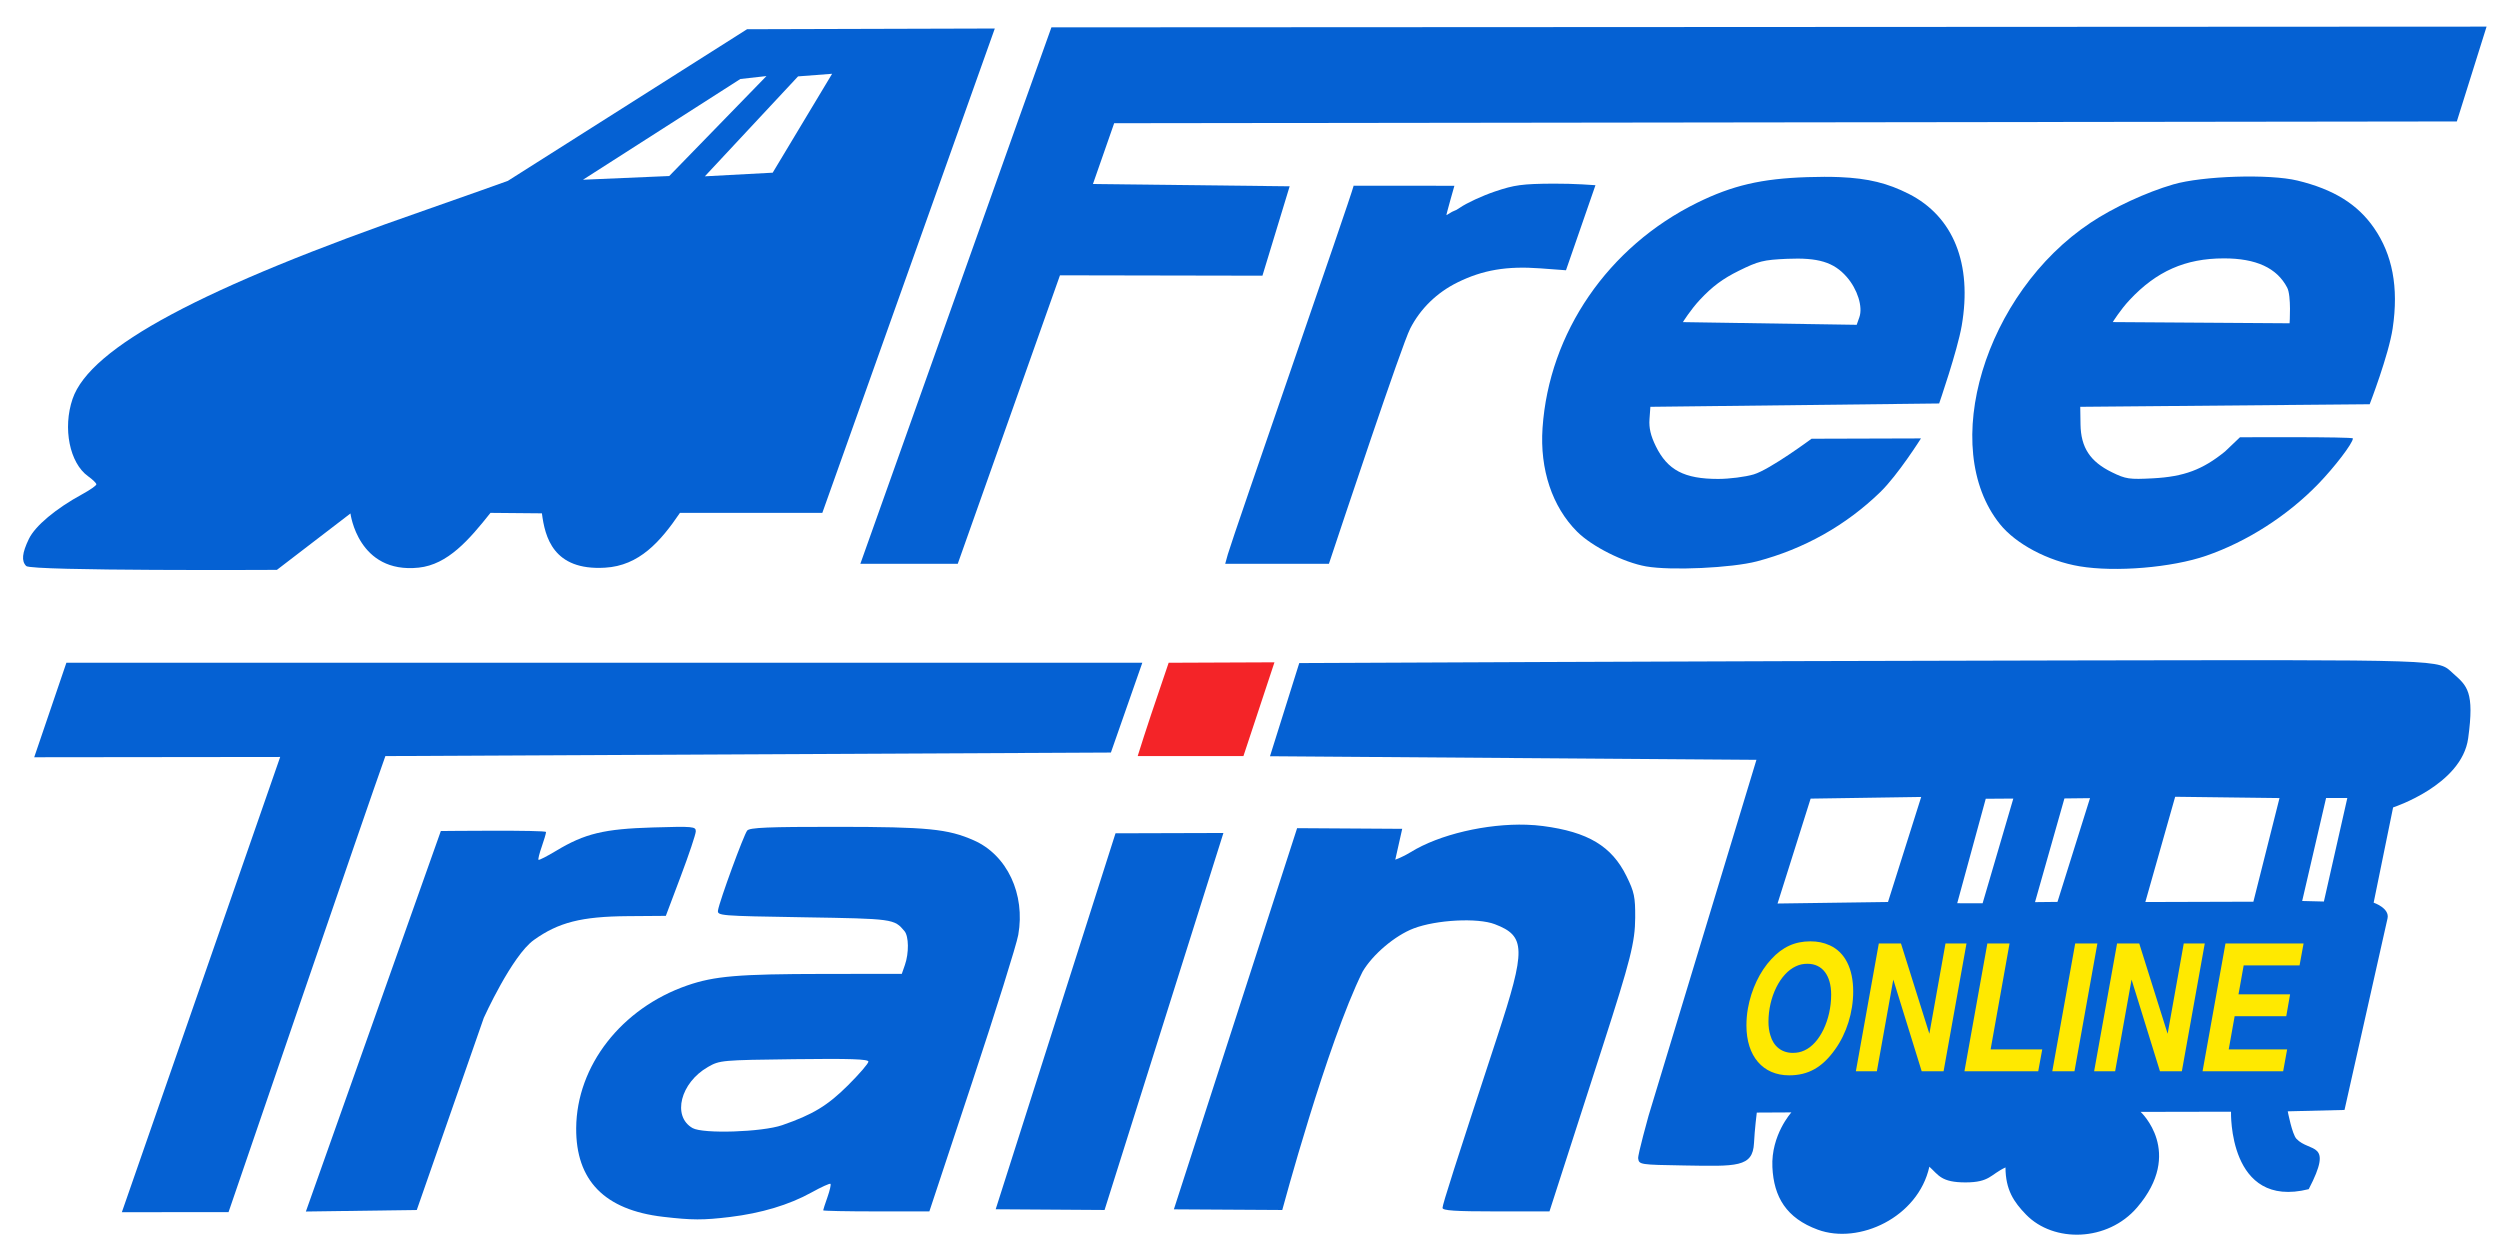
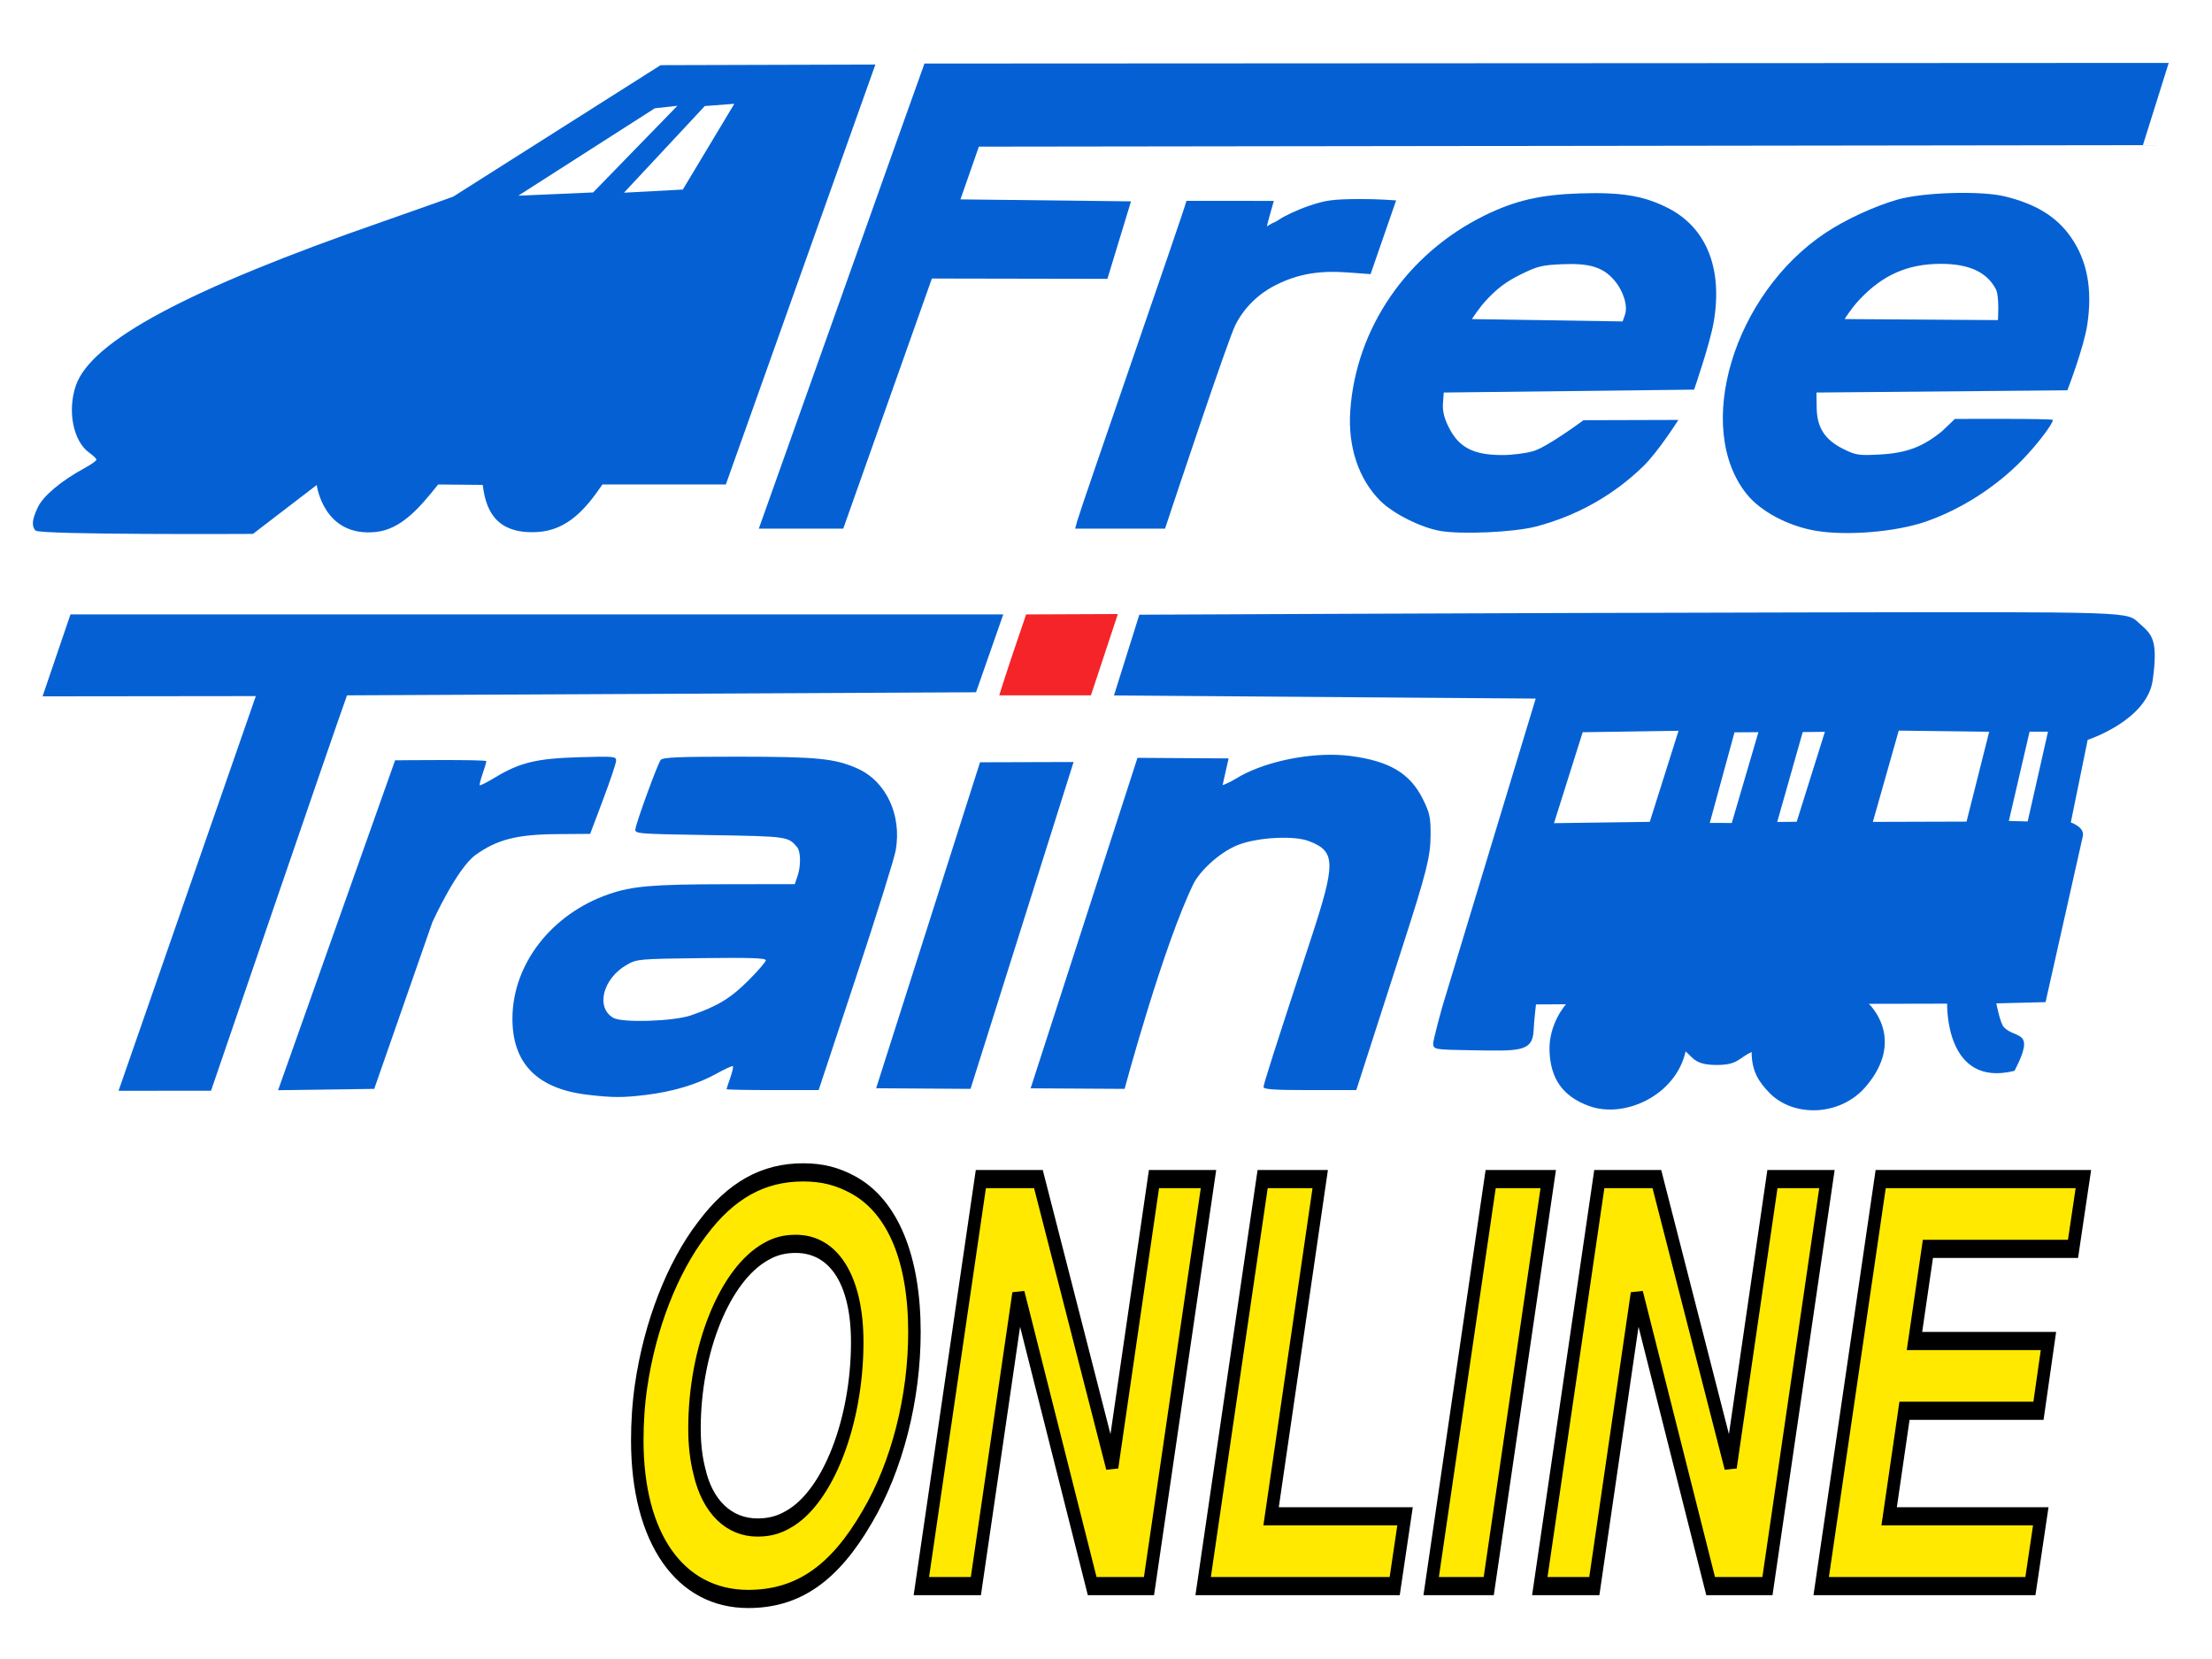
- <svg xmlns="http://www.w3.org/2000/svg" xmlns:xlink="http://www.w3.org/1999/xlink" version="1.1" id="svg1" width="1178.667" height="593.333" viewBox="0 0 1178.667 593.333">
+ <svg xmlns="http://www.w3.org/2000/svg" xmlns:xlink="http://www.w3.org/1999/xlink" version="1.1" id="svg1" width="1000" height="750" viewBox="0 0 1000 750">
  <defs id="defs1">
    <linearGradient id="linearGradient47">
      <stop style="stop-color:#000000;stop-opacity:1;" offset="0" id="stop47" />
      <stop style="stop-color:#000000;stop-opacity:0;" offset="1" id="stop48" />
    </linearGradient>
    <radialGradient xlink:href="#linearGradient47" id="radialGradient48" cx="1038.729" cy="436.45" fx="1038.729" fy="436.45" r="145.216" gradientTransform="matrix(1,0,0,0.2089407,0,345.2579)" gradientUnits="userSpaceOnUse" />
  </defs>
  <g id="g1">
-     <path style="fill:#0561d3" d="m 576.801,392.725 -50.877,0.148 -56.492,177.26 51.334,0.336 z" id="path46" />
-     <path style="fill:#0561d3" d="m 325.106,389.969 c -2.681,-0.248 -7.763,-0.133 -17.34,0.15 -23,0.682 -32.042,2.864 -45.533,10.99 -4.326,2.606 -8.083,4.521 -8.348,4.256 -0.265,-0.265 0.425,-3.05 1.533,-6.189 1.108,-3.14 2.014,-6.247 2.014,-6.904 0,-1.015 -49.594,-0.471 -49.594,-0.471 l -63.629,179.391 52.289,-0.723 31.604,-90.604 c 0,0 13.246,-29.281 23.613,-36.705 11.598,-8.306 22.455,-11.063 44.188,-11.225 l 18.014,-0.135 7.033,-18.666 c 3.868,-10.267 7.058,-19.781 7.09,-21.143 0.028,-1.166 -0.252,-1.776 -2.934,-2.023 z" id="path45" />
-     <path id="path43" style="fill:#0561d3" d="m 374.432,499.37 c 26.355,-0.325 35,-0.041 35,1.15 0,0.87 -4.349,5.913 -9.666,11.205 -9.594,9.55 -16.578,13.775 -31,18.76 -9.464,3.271 -37.31,4.17 -42.242,1.363 -9.728,-5.537 -5.739,-21.365 7.26,-28.811 5.523,-3.163 6.425,-3.246 40.648,-3.668 z m 20.164,-109.545 c -32.483,-0.018 -41.139,0.342 -42.316,1.76 -1.604,1.933 -13.052,33.192 -13.752,37.551 -0.418,2.606 0.501,2.683 40.369,3.334 42.376,0.692 42.68,0.733 47.535,6.521 2.058,2.453 2.158,10.336 0.203,15.945 l -1.465,4.199 -36.869,0.041 c -40.218,0.045 -51.482,0.997 -64.285,5.428 -30.999,10.728 -52.126,37.839 -52.363,67.197 -0.2,24.77 13.391,38.663 40.977,41.883 13.706,1.6 18.855,1.614 31.504,0.088 14.775,-1.782 27.962,-5.742 38.4,-11.533 4.639,-2.574 8.695,-4.419 9.014,-4.1 0.319,0.319 -0.326,3.149 -1.434,6.289 -1.108,3.14 -2.016,5.933 -2.016,6.207 0,0.274 11.267,0.5 25.035,0.5 h 25.033 l 20.211,-61 c 11.116,-33.55 20.878,-64.761 21.695,-69.357 3.413,-19.205 -5.233,-37.631 -20.912,-44.566 -12.259,-5.423 -21.752,-6.362 -64.564,-6.387 z" />
-     <path style="fill:#0561d3" d="m 719.703,388.829 c -18.73,-0.593 -41.147,4.561 -54.678,12.973 -3.631,2.257 -7.195,3.51 -7.195,3.51 l 3.264,-14.547 -49.549,-0.314 -58.105,179.715 51.105,0.305 c 0,0 21.069,-78.379 37.846,-112.314 4.687,-8.093 15.286,-17.08 24.105,-20.439 10.713,-4.081 30.134,-5.091 38.254,-1.99 14.638,5.59 14.769,11.591 1.16,53.043 -20.002,60.926 -25.801,79.058 -25.807,80.701 -0.01,1.275 5.923,1.666 25.209,1.666 h 25.215 l 10.207,-31.666 c 5.614,-17.417 12.337,-38.267 14.939,-46.334 13.062,-40.483 15.21,-48.987 15.268,-60.469 0.05,-9.847 -0.428,-12.118 -4.121,-19.619 -6.946,-14.109 -18.132,-20.819 -39.352,-23.604 -2.489,-0.327 -5.09,-0.53 -7.766,-0.615 z" id="path42" />
-     <path style="fill:#0561d3" d="m 31.299,312.469 -15.17,44.547 115.969,-0.133 -74.647,214.631 50.303,-0.047 c 0,0 66.1,-193.264 73.939,-214.998 l 342.059,-1.668 14.812,-42.332 z" id="path41" />
-     <path style="fill:#f42428" d="m 600.868,312.258 -49.881,0.211 c -6.35,18.51 -10.867,31.985 -14.607,44 h 49.855 z" id="path40" />
-     <path id="path34" style="fill:#0561d3" d="m 1025.519,375.65 49.192,0.61 -12.313,48.863 -50.943,0.153 z m 81.165,0.588 -11.044,48.803 -10.239,-0.257 11.268,-48.547 z m -157.473,0.259 -14.479,49.375 -11.969,-0.031 13.448,-49.251 z m 36.154,-0.195 -15.334,48.911 -10.592,0.112 13.868,-48.884 z m -79.585,-0.561 -15.65,49.521 -52.074,0.717 15.591,-49.456 z m 65.306,-64.352 c -165.644,0.289 -358.531,1.229 -358.531,1.229 l -13.797,43.922 229.342,1.691 -50.889,167.908 c 0,0 -5.103,18.352 -4.869,20 0.418,2.946 0.779,3.001 21.758,3.342 24.602,0.4 32.289,0.945 32.852,-10.559 0.314,-6.419 1.317,-14.379 1.317,-14.379 l 16.304,-0.082 c 0,0 -9.637,10.637 -8.949,25.783 0.641,14.108 6.585,24.069 21.42,29.514 19.379,7.112 47.295,-5.787 52.584,-29.699 4.394,3.992 5.581,7.418 17.076,7.406 11.495,-0.012 11.651,-3.72 18.814,-7.061 0.051,10.568 3.9,16.267 9.711,22.25 12.962,13.346 38.402,12.887 52.34,-3.375 22.311,-26.032 1.672,-45.063 1.672,-45.063 l 42.61,-0.085 c 0,0 -1.42,46.06 36.636,36.521 11.934,-22.888 0.476,-17.07 -5.796,-23.747 -2.055,-2.188 -4.095,-12.95 -4.095,-12.95 l 26.766,-0.654 20.268,-90.249 c 1.138,-4.903 -6.531,-7.471 -6.531,-7.471 l 9.168,-44.906 c 0,0 32.358,-10.515 35.389,-32.568 3.03,-22.053 -0.477,-24.723 -7.082,-30.588 -7.57,-6.722 0.522,-6.455 -185.486,-6.131 z" />
-     <path style="fill:#0561d3" d="m 638.202,87.559 c 0.03,-0.118 0.044,-0.19 0.041,-0.213 v -0.002 -0.002 -0.002 -0.002 0 0 0 0.002 c -0.018,0.015 -0.057,0.088 -0.115,0.219 z" id="path33" />
-     <path style="fill:#0561d3" d="m 732.366,86.581 c -14.7,0.097 -18.34,0.588 -27.6,3.717 -5.867,1.982 -13.283,5.414 -16.48,7.629 -3.197,2.214 -1.449,0.402 -6.336,3.504 -0.248,0.158 3.746,-13.844 3.746,-13.844 l -47.494,-0.027 c -1.724,6.729 -56.694,164.65 -59.336,173.83 l -1.219,4.412 h 48.897 c 5.828,-17.557 34.329,-103.104 38.316,-110.891 4.819,-9.409 12.564,-16.96 22.348,-21.785 11.868,-5.854 23.229,-7.779 38.994,-6.607 l 12.104,0.9 13.9,-40.102 c 0,0 -10.096,-0.801 -19.84,-0.736 z" id="path32" />
-     <path id="path30" style="fill:#0561d3" d="m 842.485,122.024 c 14.755,-0.649 22.054,1.558 28.158,8.51 5.082,5.789 7.708,14.119 5.99,19.006 l -1.264,3.596 -81.938,-1.266 c 0,0 3.603,-5.823 8.008,-10.531 5.883,-6.289 10.749,-9.916 18.334,-13.666 9.249,-4.573 11.617,-5.161 22.711,-5.648 z m 24.818,-38.521 c -4.52,-0.185 -9.527,-0.173 -15.205,0.01 -21.534,0.692 -35.343,3.903 -51.934,12.076 -42.01,20.696 -69.836,61.233 -72.908,106.213 -1.331,19.487 4.553,37.113 16.316,48.877 6.965,6.965 21.944,14.502 32.525,16.365 11.673,2.055 40.375,0.737 52.299,-2.402 22.157,-5.834 41.862,-16.905 58.092,-32.639 8.322,-8.068 19.186,-25.305 19.186,-25.305 l -51.586,0.152 c 0,0 -19.637,14.546 -27.295,16.82 -3.948,1.173 -11.481,2.131 -16.738,2.131 -15.991,0 -23.874,-4.144 -29.412,-15.463 -2.414,-4.935 -3.259,-8.566 -2.961,-12.721 l 0.416,-5.816 136.144,-1.576 c 0,0 8.606,-24.897 10.639,-36.66 5.049,-29.217 -3.925,-51.528 -25.014,-62.193 -9.817,-4.965 -19.003,-7.313 -32.565,-7.869 z" />
-     <path id="path28" style="fill:#0561d3" d="m 1048.405,121.817 c 15.287,-0.021 25.094,4.501 29.932,13.801 2.007,3.858 1.129,16.799 1.129,16.799 l -83.367,-0.566 c 0,0 3.559,-5.755 7.908,-10.404 12.716,-13.593 26.312,-19.604 44.398,-19.629 z m 5.711,-38.494 c -11.255,0.35 -22.59,1.606 -29.521,3.627 -12.727,3.711 -28.135,10.854 -38.955,18.057 -49.956,33.257 -71.808,105.925 -42.733,142.105 7.55,9.395 22.682,17.4 37.596,19.889 16.896,2.82 43.411,0.61 59.596,-4.967 19.237,-6.628 38.312,-18.836 52.828,-33.813 7.724,-7.968 16.383,-19.272 16.383,-21.516 0,-0.836 -53.248,-0.539 -53.248,-0.539 l -6.998,6.668 c -10.557,8.599 -19.394,11.9 -33.918,12.672 -11.297,0.601 -12.867,0.37 -19.494,-2.873 -10.241,-5.01 -14.591,-11.654 -14.758,-22.535 l -0.127,-8.297 136.459,-1.213 c 0,0 8.961,-23.219 10.836,-35.756 2.927,-19.573 -0.202,-34.88 -8.74,-47.277 -7.769,-11.281 -19.075,-18.292 -36.166,-22.428 -6.611,-1.6 -17.785,-2.155 -29.039,-1.805 z" />
-     <path id="path25" style="fill:#0561d3" d="m 349.049,37.241 12.309,-1.375 -45.838,47.127 -40.658,1.746 z m 27.205,-1.228 16.059,-1.226 -28.013,46.631 -31.982,1.71 z m 92.764,-22.568 -116.809,0.334 -112.777,71.498 c 0,0 -21.799,7.827 -38.666,13.686 C 95.016,135.693 42.484,163.8 34.213,188.073 c -4.7,13.794 -1.388,30.266 7.334,36.477 2.137,1.522 3.885,3.232 3.885,3.799 0,0.567 -2.942,2.631 -6.537,4.588 -12.566,6.839 -22.286,14.972 -25.275,21.146 -3.222,6.655 -3.594,10.445 -1.254,12.785 2.412,2.412 118.182,1.807 118.182,1.807 l 34.68,-26.594 c 0,0 3.553,28.558 32.178,25.543 13.743,-1.447 23.786,-13.167 33.834,-25.822 l 24.252,0.219 c 1.425,10.961 5.188,27.117 29.758,25.623 16.139,-0.912 26.165,-12.335 35.324,-25.842 h 67.127 z" />
-     <path style="fill:#0561d3" d="m 1172.338,12.553 -676.629,0.344 c 0,0 -10.928,30.297 -90.078,252.904 h 45.92 l 48.189,-136 95.459,0.178 12.83,-42.145 -92.748,-1.07 10.014,-28.672 633.016,-0.832 z" id="path1" />
-     <text xml:space="preserve" style="font-size:75.928px;writing-mode:lr-tb;direction:ltr;fill:#ffe900;fill-opacity:1;stroke-width:0;stroke:#000000;stroke-opacity:1;stroke-dasharray:none" x="888.524" y="463.848" id="text47" transform="scale(0.9183701,1.088886)">
-       <tspan id="tspan47" x="888.524" y="463.848" style="font-style:oblique;font-variant:normal;font-weight:bold;font-stretch:normal;font-size:75.928px;font-family:Helvetica;-inkscape-font-specification:'Helvetica, Bold Oblique';font-variant-ligatures:normal;font-variant-caps:normal;font-variant-numeric:normal;font-variant-east-asian:normal;stroke:#000000;stroke-width:0;stroke-opacity:1;fill:#ffe900;fill-opacity:1;stroke-dasharray:none">ONLINE</tspan>
+     <path style="fill:#0561d3;stroke-width:0.831" d="m 485.345,344.491 -42.296,0.123 -46.964,147.362 42.676,0.279 z" id="path46" />
+     <path style="fill:#0561d3;stroke-width:0.831" d="m 276.102,342.2 c -2.229,-0.206 -6.454,-0.111 -14.415,0.125 -19.121,0.567 -26.638,2.381 -37.853,9.137 -3.597,2.166 -6.72,3.758 -6.94,3.538 -0.22,-0.22 0.354,-2.535 1.275,-5.146 0.921,-2.61 1.674,-5.193 1.674,-5.74 0,-0.844 -41.229,-0.391 -41.229,-0.391 l -52.897,149.134 43.47,-0.601 26.273,-75.322 c 0,0 11.012,-24.343 19.631,-30.514 9.642,-6.905 18.668,-9.197 36.735,-9.331 l 14.975,-0.112 5.847,-15.518 c 3.216,-8.535 5.867,-16.445 5.894,-17.577 0.023,-0.969 -0.21,-1.476 -2.439,-1.682 z" id="path45" />
+     <path id="path43" style="fill:#0561d3;stroke-width:0.831" d="m 317.108,433.148 c 21.91,-0.27 29.097,-0.034 29.097,0.956 0,0.723 -3.616,4.916 -8.036,9.315 -7.976,7.939 -13.781,11.452 -25.771,15.596 -7.868,2.719 -31.018,3.467 -35.117,1.133 -8.087,-4.603 -4.771,-17.761 6.035,-23.951 4.591,-2.63 5.342,-2.699 33.792,-3.049 z m 16.763,-91.069 c -27.004,-0.015 -34.201,0.284 -35.179,1.463 -1.334,1.607 -10.851,27.593 -11.432,31.217 -0.348,2.166 0.417,2.23 33.56,2.772 35.229,0.576 35.481,0.609 39.518,5.422 1.711,2.04 1.794,8.593 0.169,13.256 l -1.218,3.491 -30.651,0.034 c -33.435,0.037 -42.799,0.829 -53.443,4.512 -25.771,8.918 -43.334,31.457 -43.531,55.863 -0.166,20.593 11.133,32.142 34.065,34.819 11.394,1.33 15.674,1.341 26.19,0.073 12.283,-1.482 23.246,-4.773 31.924,-9.588 3.856,-2.14 7.228,-3.673 7.493,-3.408 0.265,0.265 -0.271,2.618 -1.192,5.228 -0.921,2.61 -1.676,4.932 -1.676,5.16 0,0.228 9.366,0.416 20.813,0.416 h 20.811 l 16.802,-50.711 c 9.241,-27.891 17.357,-53.838 18.036,-57.659 2.838,-15.966 -4.35,-31.284 -17.385,-37.05 -10.192,-4.508 -18.083,-5.289 -53.675,-5.309 z" />
+     <path style="fill:#0561d3;stroke-width:0.831" d="m 604.144,341.252 c -15.571,-0.493 -34.207,3.792 -45.455,10.785 -3.018,1.876 -5.982,2.918 -5.982,2.918 l 2.713,-12.093 -41.192,-0.261 -48.305,149.403 42.486,0.253 c 0,0 17.516,-65.159 31.462,-93.371 3.897,-6.728 12.708,-14.199 20.04,-16.992 8.906,-3.393 25.051,-4.233 31.802,-1.655 12.169,4.647 12.278,9.636 0.965,44.096 -16.629,50.65 -21.449,65.723 -21.454,67.09 -0.008,1.06 4.924,1.385 20.957,1.385 h 20.962 l 8.486,-26.325 c 4.667,-14.479 10.256,-31.813 12.42,-38.519 10.859,-33.655 12.644,-40.725 12.692,-50.27 0.042,-8.186 -0.356,-10.074 -3.426,-16.31 -5.774,-11.73 -15.073,-17.307 -32.714,-19.622 -2.069,-0.272 -4.231,-0.441 -6.456,-0.511 z" id="path42" />
+     <path style="fill:#0561d3;stroke-width:0.831" d="m 31.85,277.771 -12.611,37.033 96.409,-0.11 -62.056,178.43 41.818,-0.039 c 0,0 54.952,-160.667 61.468,-178.735 l 284.365,-1.387 12.314,-35.192 z" id="path41" />
+     <path style="fill:#f42428;stroke-width:0.831" d="m 505.352,277.596 -41.468,0.175 c -5.279,15.388 -9.034,26.59 -12.144,36.579 h 41.447 z" id="path40" />
+     <path id="path34" style="fill:#0561d3;stroke-width:0.831" d="m 858.379,330.296 40.895,0.507 -10.237,40.622 -42.351,0.127 z m 67.475,0.489 -9.181,40.572 -8.512,-0.214 9.367,-40.359 z m -130.913,0.216 -12.037,41.047 -9.95,-0.026 11.18,-40.944 z m 30.056,-0.162 -12.748,40.661 -8.806,0.093 11.529,-40.639 z m -66.162,-0.466 -13.01,41.169 -43.291,0.596 12.961,-41.114 z m 54.291,-53.498 c -137.706,0.24 -298.059,1.021 -298.059,1.021 l -11.47,36.514 190.66,1.406 -42.306,139.588 c 0,0 -4.242,15.257 -4.048,16.627 0.348,2.449 0.648,2.495 18.088,2.778 20.453,0.332 26.843,0.786 27.311,-8.778 0.261,-5.336 1.095,-11.953 1.095,-11.953 l 13.554,-0.068 c 0,0 -8.012,8.843 -7.44,21.434 0.533,11.728 5.474,20.01 17.807,24.536 16.11,5.913 39.318,-4.811 43.715,-24.69 3.653,3.319 4.64,6.167 14.196,6.157 9.556,-0.01 9.686,-3.093 15.641,-5.87 0.042,8.786 3.242,13.523 8.073,18.497 10.775,11.095 31.925,10.714 43.512,-2.806 18.548,-21.641 1.39,-37.462 1.39,-37.462 l 35.423,-0.071 c 0,0 -1.181,38.291 30.457,30.361 9.922,-19.028 0.396,-14.191 -4.818,-19.741 -1.708,-1.819 -3.404,-10.766 -3.404,-10.766 l 22.252,-0.544 16.849,-75.027 c 0.946,-4.076 -5.43,-6.211 -5.43,-6.211 l 7.622,-37.332 c 0,0 26.901,-8.742 29.42,-27.075 2.519,-18.334 -0.397,-20.553 -5.888,-25.429 -6.293,-5.588 0.434,-5.366 -154.201,-5.097 z" />
+     <path style="fill:#0561d3;stroke-width:0.831" d="m 536.389,90.796 c 0.025,-0.098 0.037,-0.158 0.034,-0.177 v -0.002 -0.002 -0.002 -0.002 0 0 0 0.002 c -0.015,0.013 -0.047,0.073 -0.096,0.182 z" id="path33" />
+     <path style="fill:#0561d3;stroke-width:0.831" d="m 614.671,89.982 c -12.221,0.081 -15.246,0.489 -22.945,3.09 -4.877,1.648 -11.043,4.501 -13.701,6.342 -2.658,1.841 -1.205,0.335 -5.267,2.913 -0.206,0.131 3.114,-11.509 3.114,-11.509 l -39.483,-0.023 c -1.434,5.594 -47.132,136.879 -49.328,144.511 l -1.013,3.668 h 40.649 c 4.845,-14.596 28.539,-85.714 31.854,-92.187 4.006,-7.822 10.445,-14.099 18.578,-18.111 9.867,-4.866 19.311,-6.467 32.417,-5.493 l 10.062,0.749 11.556,-33.338 c 0,0 -8.393,-0.666 -16.494,-0.612 z" id="path32" />
+     <path id="path30" style="fill:#0561d3;stroke-width:0.831" d="m 706.217,119.448 c 12.267,-0.539 18.334,1.295 23.409,7.074 4.225,4.812 6.408,11.737 4.98,15.8 l -1.051,2.989 -68.117,-1.052 c 0,0 2.996,-4.841 6.657,-8.755 4.891,-5.228 8.936,-8.243 15.242,-11.361 7.689,-3.802 9.658,-4.29 18.88,-4.696 z m 20.632,-32.024 c -3.758,-0.154 -7.92,-0.144 -12.64,0.008 -17.902,0.575 -29.382,3.244 -43.174,10.039 -34.924,17.205 -58.057,50.905 -60.611,88.298 -1.107,16.201 3.785,30.854 13.564,40.633 5.79,5.79 18.243,12.056 27.039,13.605 9.704,1.709 33.565,0.613 43.478,-1.997 18.42,-4.85 34.802,-14.054 48.294,-27.134 6.918,-6.707 15.95,-21.037 15.95,-21.037 l -42.885,0.127 c 0,0 -16.325,12.093 -22.691,13.983 -3.282,0.975 -9.544,1.771 -13.915,1.771 -13.294,0 -19.847,-3.445 -24.451,-12.855 -2.007,-4.102 -2.709,-7.121 -2.462,-10.575 l 0.346,-4.835 113.182,-1.31 c 0,0 7.154,-20.697 8.844,-30.477 4.198,-24.289 -3.263,-42.837 -20.795,-51.703 -8.161,-4.128 -15.798,-6.079 -27.072,-6.542 z" />
+     <path id="path28" style="fill:#0561d3;stroke-width:0.831" d="m 877.405,119.276 c 12.708,-0.018 20.862,3.741 24.883,11.473 1.668,3.207 0.939,13.965 0.939,13.965 l -69.306,-0.471 c 0,0 2.959,-4.784 6.574,-8.649 10.571,-11.301 21.874,-16.297 36.91,-16.318 z m 4.748,-32.002 c -9.356,0.291 -18.78,1.335 -24.542,3.015 -10.581,3.085 -23.39,9.023 -32.385,15.011 -41.53,27.648 -59.697,88.059 -35.525,118.137 6.277,7.81 18.857,14.465 31.255,16.534 14.047,2.344 36.089,0.507 49.544,-4.129 15.992,-5.51 31.85,-15.659 43.918,-28.11 6.421,-6.624 13.62,-16.021 13.62,-17.887 0,-0.695 -44.267,-0.448 -44.267,-0.448 l -5.818,5.543 c -8.776,7.148 -16.123,9.893 -28.197,10.535 -9.392,0.499 -10.696,0.307 -16.206,-2.388 -8.513,-4.165 -12.13,-9.689 -12.269,-18.734 l -0.106,-6.897 113.443,-1.008 c 0,0 7.45,-19.303 9.008,-29.725 2.433,-16.272 -0.168,-28.997 -7.266,-39.303 -6.459,-9.378 -15.858,-15.207 -30.066,-18.645 -5.496,-1.33 -14.785,-1.791 -24.141,-1.5 z" />
+     <path id="path25" style="fill:#0561d3;stroke-width:0.831" d="m 296.007,48.965 10.233,-1.143 -38.107,39.178 -33.801,1.452 z m 22.617,-1.021 13.35,-1.019 -23.288,38.766 -26.588,1.422 z m 77.118,-18.762 -97.107,0.278 -93.756,59.439 c 0,0 -18.123,6.507 -32.144,11.377 -87.914,30.537 -131.585,53.903 -138.461,74.081 -3.907,11.468 -1.154,25.161 6.097,30.324 1.777,1.265 3.23,2.687 3.23,3.158 0,0.471 -2.445,2.187 -5.435,3.814 -10.446,5.686 -18.527,12.447 -21.012,17.58 -2.678,5.533 -2.988,8.684 -1.042,10.629 2.005,2.005 98.249,1.502 98.249,1.502 l 28.83,-22.108 c 0,0 2.954,23.741 26.75,21.235 11.425,-1.203 19.774,-10.946 28.127,-21.467 l 20.161,0.182 c 1.185,9.113 4.313,22.543 24.739,21.301 13.417,-0.758 21.752,-10.254 29.366,-21.483 h 55.805 z" />
+     <path style="fill:#0561d3;stroke-width:0.831" d="m 980.435,28.441 -562.505,0.286 c 0,0 -9.084,25.187 -74.885,210.248 h 38.175 l 40.062,-113.061 79.358,0.148 10.666,-35.036 -77.105,-0.89 8.325,-23.836 526.248,-0.692 z" id="path1" />
+     <text xml:space="preserve" style="font-size:209.302px;writing-mode:lr-tb;direction:ltr;fill:#ffe900;fill-opacity:1;stroke:#000000;stroke-width:6.809;stroke-dasharray:none;stroke-opacity:1" x="325.265" y="594.562" id="text47" transform="scale(0.8291783,1.206013)">
+       <tspan id="tspan47" x="325.265" y="594.562" style="font-style:oblique;font-variant:normal;font-weight:bold;font-stretch:normal;font-size:209.302px;font-family:Helvetica;-inkscape-font-specification:'Helvetica, Bold Oblique';font-variant-ligatures:normal;font-variant-caps:normal;font-variant-numeric:normal;font-variant-east-asian:normal;fill:#ffe900;fill-opacity:1;stroke:#000000;stroke-width:6.809;stroke-dasharray:none;stroke-opacity:1">ONLINE</tspan>
    </text>
  </g>
</svg>
